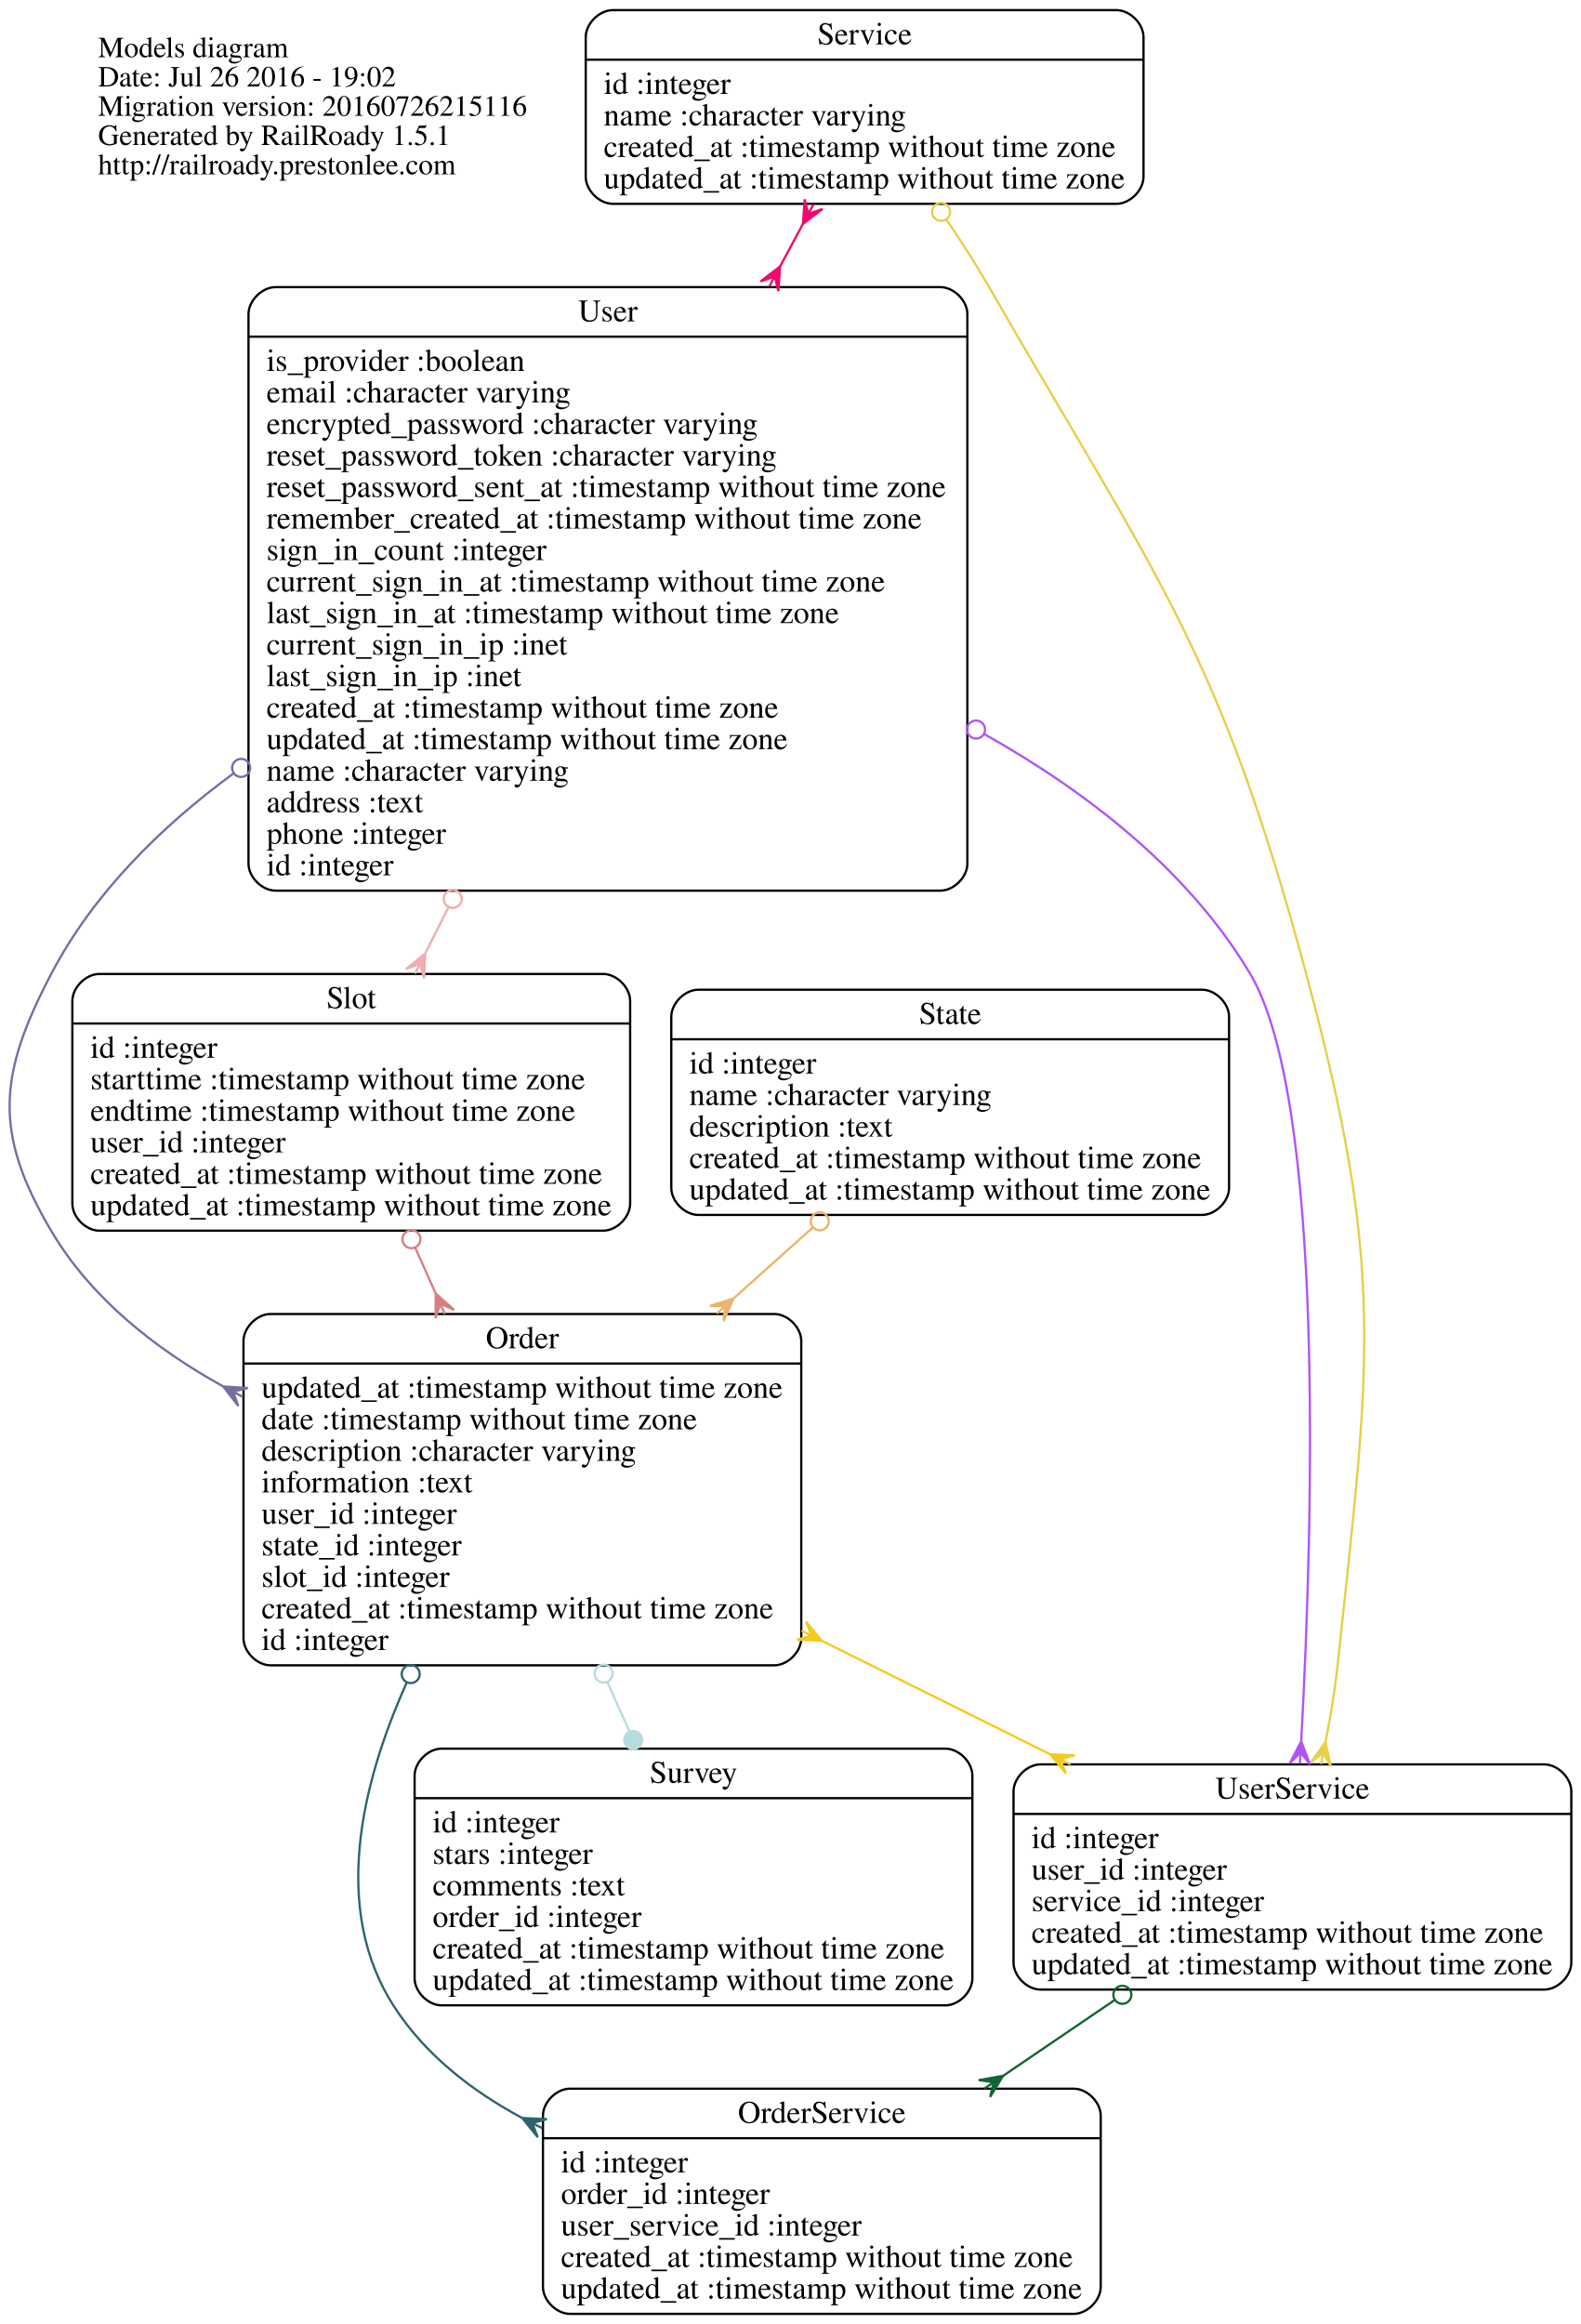
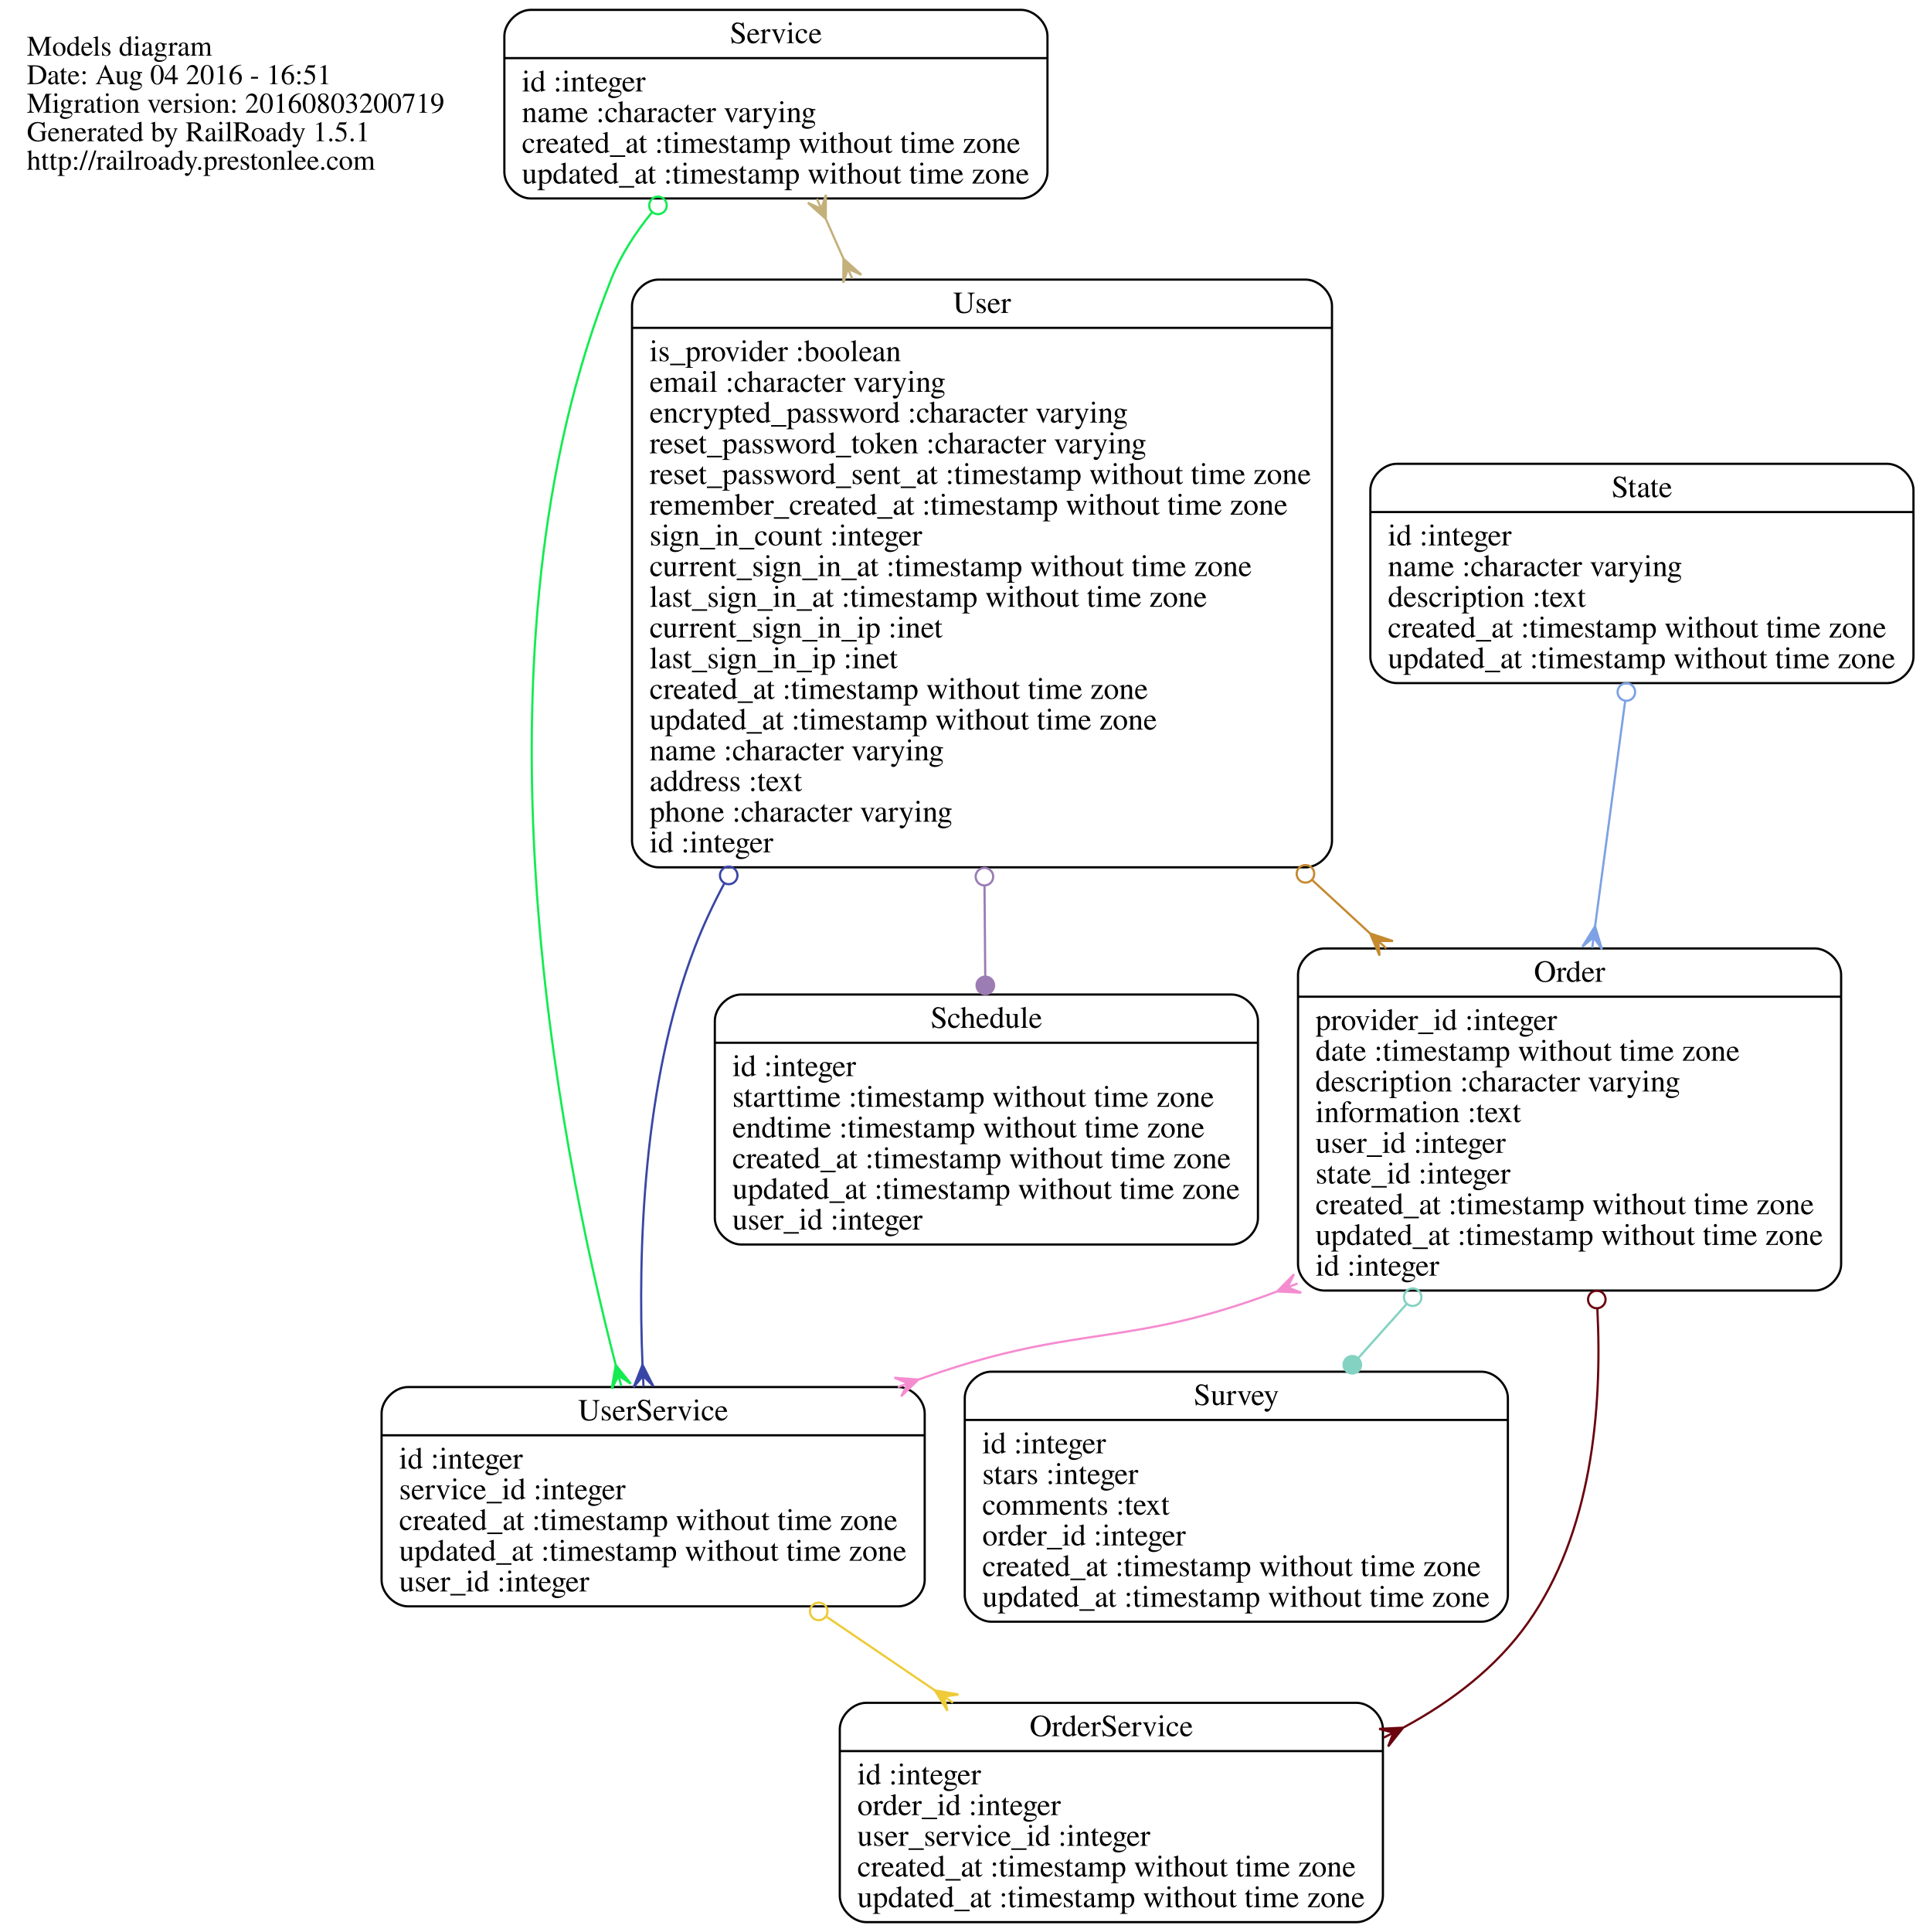
- <svg xmlns="http://www.w3.org/2000/svg" width="702pt" height="1032pt" viewBox="0.00 0.00 701.74 1032.00">
-   <g id="graph0" class="graph" transform="scale(1 1) rotate(0) translate(4 1028)">
-     <polygon fill="none" stroke="none" points="-4,4 -4,-1028 697.737,-1028 697.737,4 -4,4" />
+ <svg xmlns="http://www.w3.org/2000/svg" width="877pt" height="881pt" viewBox="0.00 0.00 876.55 881.00">
+   <g id="graph0" class="graph" transform="scale(1 1) rotate(0) translate(4 877)">
+     <polygon fill="none" stroke="none" points="-4,4 -4,-877 872.55,-877 872.55,4 -4,4" />
    <g id="node1" class="node">
-       <text text-anchor="start" x="39.425" y="-1002.6" font-family="Times,serif" font-size="13.00">Models diagram</text>
-       <text text-anchor="start" x="39.425" y="-989.6" font-family="Times,serif" font-size="13.00">Date: Jul 26 2016 - 19:02</text>
-       <text text-anchor="start" x="39.425" y="-976.6" font-family="Times,serif" font-size="13.00">Migration version: 20160726215116</text>
-       <text text-anchor="start" x="39.425" y="-963.6" font-family="Times,serif" font-size="13.00">Generated by RailRoady 1.5.1</text>
-       <text text-anchor="start" x="39.425" y="-950.6" font-family="Times,serif" font-size="13.00">http://railroady.prestonlee.com</text>
+       <text text-anchor="start" x="8" y="-851.6" font-family="Times,serif" font-size="13.00">Models diagram</text>
+       <text text-anchor="start" x="8" y="-838.6" font-family="Times,serif" font-size="13.00">Date: Aug 04 2016 - 16:51</text>
+       <text text-anchor="start" x="8" y="-825.6" font-family="Times,serif" font-size="13.00">Migration version: 20160803200719</text>
+       <text text-anchor="start" x="8" y="-812.6" font-family="Times,serif" font-size="13.00">Generated by RailRoady 1.5.1</text>
+       <text text-anchor="start" x="8" y="-799.6" font-family="Times,serif" font-size="13.00">http://railroady.prestonlee.com</text>
    </g>
    <g id="node2" class="node">
-       <path fill="none" stroke="black" d="M116.012,-288.5C116.012,-288.5 339.737,-288.5 339.737,-288.5 345.737,-288.5 351.737,-294.5 351.737,-300.5 351.737,-300.5 351.737,-432.5 351.737,-432.5 351.737,-438.5 345.737,-444.5 339.737,-444.5 339.737,-444.5 116.012,-444.5 116.012,-444.5 110.012,-444.5 104.012,-438.5 104.012,-432.5 104.012,-432.5 104.012,-300.5 104.012,-300.5 104.012,-294.5 110.012,-288.5 116.012,-288.5" />
-       <text text-anchor="middle" x="227.874" y="-429.3" font-family="Times,serif" font-size="14.00">Order</text>
-       <polyline fill="none" stroke="black" points="104.012,-422.5 351.737,-422.5 " />
-       <text text-anchor="start" x="112.012" y="-407.3" font-family="Times,serif" font-size="14.00">updated_at :timestamp without time zone</text>
-       <text text-anchor="start" x="112.012" y="-393.3" font-family="Times,serif" font-size="14.00">date :timestamp without time zone</text>
-       <text text-anchor="start" x="112.012" y="-379.3" font-family="Times,serif" font-size="14.00">description :character varying</text>
-       <text text-anchor="start" x="112.012" y="-365.3" font-family="Times,serif" font-size="14.00">information :text</text>
-       <text text-anchor="start" x="112.012" y="-351.3" font-family="Times,serif" font-size="14.00">user_id :integer</text>
-       <text text-anchor="start" x="112.012" y="-337.3" font-family="Times,serif" font-size="14.00">state_id :integer</text>
-       <text text-anchor="start" x="112.012" y="-323.3" font-family="Times,serif" font-size="14.00">slot_id :integer</text>
-       <text text-anchor="start" x="112.012" y="-309.3" font-family="Times,serif" font-size="14.00">created_at :timestamp without time zone</text>
-       <text text-anchor="start" x="112.012" y="-295.3" font-family="Times,serif" font-size="14.00">id :integer</text>
+       <path fill="none" stroke="black" d="M599.825,-288.5C599.825,-288.5 823.55,-288.5 823.55,-288.5 829.55,-288.5 835.55,-294.5 835.55,-300.5 835.55,-300.5 835.55,-432.5 835.55,-432.5 835.55,-438.5 829.55,-444.5 823.55,-444.5 823.55,-444.5 599.825,-444.5 599.825,-444.5 593.825,-444.5 587.825,-438.5 587.825,-432.5 587.825,-432.5 587.825,-300.5 587.825,-300.5 587.825,-294.5 593.825,-288.5 599.825,-288.5" />
+       <text text-anchor="middle" x="711.688" y="-429.3" font-family="Times,serif" font-size="14.00">Order</text>
+       <polyline fill="none" stroke="black" points="587.825,-422.5 835.55,-422.5 " />
+       <text text-anchor="start" x="595.825" y="-407.3" font-family="Times,serif" font-size="14.00">provider_id :integer</text>
+       <text text-anchor="start" x="595.825" y="-393.3" font-family="Times,serif" font-size="14.00">date :timestamp without time zone</text>
+       <text text-anchor="start" x="595.825" y="-379.3" font-family="Times,serif" font-size="14.00">description :character varying</text>
+       <text text-anchor="start" x="595.825" y="-365.3" font-family="Times,serif" font-size="14.00">information :text</text>
+       <text text-anchor="start" x="595.825" y="-351.3" font-family="Times,serif" font-size="14.00">user_id :integer</text>
+       <text text-anchor="start" x="595.825" y="-337.3" font-family="Times,serif" font-size="14.00">state_id :integer</text>
+       <text text-anchor="start" x="595.825" y="-323.3" font-family="Times,serif" font-size="14.00">created_at :timestamp without time zone</text>
+       <text text-anchor="start" x="595.825" y="-309.3" font-family="Times,serif" font-size="14.00">updated_at :timestamp without time zone</text>
+       <text text-anchor="start" x="595.825" y="-295.3" font-family="Times,serif" font-size="14.00">id :integer</text>
    </g>
    <g id="node3" class="node">
-       <path fill="none" stroke="black" d="M249.012,-0.5C249.012,-0.5 472.737,-0.5 472.737,-0.5 478.737,-0.5 484.737,-6.5 484.737,-12.5 484.737,-12.5 484.737,-88.5 484.737,-88.5 484.737,-94.5 478.737,-100.5 472.737,-100.5 472.737,-100.5 249.012,-100.5 249.012,-100.5 243.012,-100.5 237.012,-94.5 237.012,-88.5 237.012,-88.5 237.012,-12.5 237.012,-12.5 237.012,-6.5 243.012,-0.5 249.012,-0.5" />
-       <text text-anchor="middle" x="360.874" y="-85.3" font-family="Times,serif" font-size="14.00">OrderService</text>
-       <polyline fill="none" stroke="black" points="237.012,-78.5 484.737,-78.5 " />
-       <text text-anchor="start" x="245.012" y="-63.3" font-family="Times,serif" font-size="14.00">id :integer</text>
-       <text text-anchor="start" x="245.012" y="-49.3" font-family="Times,serif" font-size="14.00">order_id :integer</text>
-       <text text-anchor="start" x="245.012" y="-35.3" font-family="Times,serif" font-size="14.00">user_service_id :integer</text>
-       <text text-anchor="start" x="245.012" y="-21.3" font-family="Times,serif" font-size="14.00">created_at :timestamp without time zone</text>
-       <text text-anchor="start" x="245.012" y="-7.3" font-family="Times,serif" font-size="14.00">updated_at :timestamp without time zone</text>
+       <path fill="none" stroke="black" d="M390.825,-0.5C390.825,-0.5 614.55,-0.5 614.55,-0.5 620.55,-0.5 626.55,-6.5 626.55,-12.5 626.55,-12.5 626.55,-88.5 626.55,-88.5 626.55,-94.5 620.55,-100.5 614.55,-100.5 614.55,-100.5 390.825,-100.5 390.825,-100.5 384.825,-100.5 378.825,-94.5 378.825,-88.5 378.825,-88.5 378.825,-12.5 378.825,-12.5 378.825,-6.5 384.825,-0.5 390.825,-0.5" />
+       <text text-anchor="middle" x="502.688" y="-85.3" font-family="Times,serif" font-size="14.00">OrderService</text>
+       <polyline fill="none" stroke="black" points="378.825,-78.5 626.55,-78.5 " />
+       <text text-anchor="start" x="386.825" y="-63.3" font-family="Times,serif" font-size="14.00">id :integer</text>
+       <text text-anchor="start" x="386.825" y="-49.3" font-family="Times,serif" font-size="14.00">order_id :integer</text>
+       <text text-anchor="start" x="386.825" y="-35.3" font-family="Times,serif" font-size="14.00">user_service_id :integer</text>
+       <text text-anchor="start" x="386.825" y="-21.3" font-family="Times,serif" font-size="14.00">created_at :timestamp without time zone</text>
+       <text text-anchor="start" x="386.825" y="-7.3" font-family="Times,serif" font-size="14.00">updated_at :timestamp without time zone</text>
    </g>
    <g id="edge1" class="edge">
-       <path fill="none" stroke="#2e636d" d="M176.476,-280.732C156.023,-235.226 143.168,-179.849 170.874,-137 184.659,-115.681 205.165,-99.626 227.673,-87.549" />
-       <ellipse fill="none" stroke="#2e636d" cx="178.273" cy="-284.608" rx="4" ry="4" />
-       <polygon fill="#2e636d" stroke="#2e636d" points="227.815,-87.477 238.769,-86.96 232.273,-85.213 236.73,-82.948 236.73,-82.948 236.73,-82.948 232.273,-85.213 234.692,-78.936 227.815,-87.477 227.815,-87.477" />
+       <path fill="none" stroke="#6a030e" d="M724.37,-280.187C726.695,-233.893 721.631,-177.934 692.688,-137 678.371,-116.752 658.097,-101.218 636.083,-89.324" />
+       <ellipse fill="none" stroke="#6a030e" cx="724.115" cy="-284.423" rx="4" ry="4" />
+       <polygon fill="#6a030e" stroke="#6a030e" points="635.794,-89.175 628.949,-80.608 631.345,-86.894 626.896,-84.612 626.896,-84.612 626.896,-84.612 631.345,-86.894 624.842,-88.616 635.794,-89.175 635.794,-89.175" />
    </g>
    <g id="node7" class="node">
-       <path fill="none" stroke="black" d="M192.012,-137.5C192.012,-137.5 415.737,-137.5 415.737,-137.5 421.737,-137.5 427.737,-143.5 427.737,-149.5 427.737,-149.5 427.737,-239.5 427.737,-239.5 427.737,-245.5 421.737,-251.5 415.737,-251.5 415.737,-251.5 192.012,-251.5 192.012,-251.5 186.012,-251.5 180.012,-245.5 180.012,-239.5 180.012,-239.5 180.012,-149.5 180.012,-149.5 180.012,-143.5 186.012,-137.5 192.012,-137.5" />
-       <text text-anchor="middle" x="303.874" y="-236.3" font-family="Times,serif" font-size="14.00">Survey</text>
-       <polyline fill="none" stroke="black" points="180.012,-229.5 427.737,-229.5 " />
-       <text text-anchor="start" x="188.012" y="-214.3" font-family="Times,serif" font-size="14.00">id :integer</text>
-       <text text-anchor="start" x="188.012" y="-200.3" font-family="Times,serif" font-size="14.00">stars :integer</text>
-       <text text-anchor="start" x="188.012" y="-186.3" font-family="Times,serif" font-size="14.00">comments :text</text>
-       <text text-anchor="start" x="188.012" y="-172.3" font-family="Times,serif" font-size="14.00">order_id :integer</text>
-       <text text-anchor="start" x="188.012" y="-158.3" font-family="Times,serif" font-size="14.00">created_at :timestamp without time zone</text>
-       <text text-anchor="start" x="188.012" y="-144.3" font-family="Times,serif" font-size="14.00">updated_at :timestamp without time zone</text>
+       <path fill="none" stroke="black" d="M447.825,-137.5C447.825,-137.5 671.55,-137.5 671.55,-137.5 677.55,-137.5 683.55,-143.5 683.55,-149.5 683.55,-149.5 683.55,-239.5 683.55,-239.5 683.55,-245.5 677.55,-251.5 671.55,-251.5 671.55,-251.5 447.825,-251.5 447.825,-251.5 441.825,-251.5 435.825,-245.5 435.825,-239.5 435.825,-239.5 435.825,-149.5 435.825,-149.5 435.825,-143.5 441.825,-137.5 447.825,-137.5" />
+       <text text-anchor="middle" x="559.688" y="-236.3" font-family="Times,serif" font-size="14.00">Survey</text>
+       <polyline fill="none" stroke="black" points="435.825,-229.5 683.55,-229.5 " />
+       <text text-anchor="start" x="443.825" y="-214.3" font-family="Times,serif" font-size="14.00">id :integer</text>
+       <text text-anchor="start" x="443.825" y="-200.3" font-family="Times,serif" font-size="14.00">stars :integer</text>
+       <text text-anchor="start" x="443.825" y="-186.3" font-family="Times,serif" font-size="14.00">comments :text</text>
+       <text text-anchor="start" x="443.825" y="-172.3" font-family="Times,serif" font-size="14.00">order_id :integer</text>
+       <text text-anchor="start" x="443.825" y="-158.3" font-family="Times,serif" font-size="14.00">created_at :timestamp without time zone</text>
+       <text text-anchor="start" x="443.825" y="-144.3" font-family="Times,serif" font-size="14.00">updated_at :timestamp without time zone</text>
    </g>
    <g id="edge3" class="edge">
-       <path fill="none" stroke="#b8dbdf" d="M265.7,-280.891C268.953,-273.613 272.208,-266.332 275.369,-259.261" />
-       <ellipse fill="none" stroke="#b8dbdf" cx="263.949" cy="-284.807" rx="4" ry="4" />
-       <ellipse fill="#b8dbdf" stroke="#b8dbdf" cx="277.126" cy="-255.331" rx="4" ry="4" />
+       <path fill="none" stroke="#83d2c2" d="M637.34,-282.348C629.935,-274.066 622.509,-265.76 615.343,-257.746" />
+       <ellipse fill="none" stroke="#83d2c2" cx="640.137" cy="-285.476" rx="4" ry="4" />
+       <ellipse fill="#83d2c2" stroke="#83d2c2" cx="612.585" cy="-254.662" rx="4" ry="4" />
    </g>
    <g id="node9" class="node">
-       <path fill="none" stroke="black" d="M458.012,-144.5C458.012,-144.5 681.737,-144.5 681.737,-144.5 687.737,-144.5 693.737,-150.5 693.737,-156.5 693.737,-156.5 693.737,-232.5 693.737,-232.5 693.737,-238.5 687.737,-244.5 681.737,-244.5 681.737,-244.5 458.012,-244.5 458.012,-244.5 452.012,-244.5 446.012,-238.5 446.012,-232.5 446.012,-232.5 446.012,-156.5 446.012,-156.5 446.012,-150.5 452.012,-144.5 458.012,-144.5" />
-       <text text-anchor="middle" x="569.874" y="-229.3" font-family="Times,serif" font-size="14.00">UserService</text>
-       <polyline fill="none" stroke="black" points="446.012,-222.5 693.737,-222.5 " />
-       <text text-anchor="start" x="454.012" y="-207.3" font-family="Times,serif" font-size="14.00">id :integer</text>
-       <text text-anchor="start" x="454.012" y="-193.3" font-family="Times,serif" font-size="14.00">user_id :integer</text>
-       <text text-anchor="start" x="454.012" y="-179.3" font-family="Times,serif" font-size="14.00">service_id :integer</text>
-       <text text-anchor="start" x="454.012" y="-165.3" font-family="Times,serif" font-size="14.00">created_at :timestamp without time zone</text>
-       <text text-anchor="start" x="454.012" y="-151.3" font-family="Times,serif" font-size="14.00">updated_at :timestamp without time zone</text>
+       <path fill="none" stroke="black" d="M181.825,-144.5C181.825,-144.5 405.55,-144.5 405.55,-144.5 411.55,-144.5 417.55,-150.5 417.55,-156.5 417.55,-156.5 417.55,-232.5 417.55,-232.5 417.55,-238.5 411.55,-244.5 405.55,-244.5 405.55,-244.5 181.825,-244.5 181.825,-244.5 175.825,-244.5 169.825,-238.5 169.825,-232.5 169.825,-232.5 169.825,-156.5 169.825,-156.5 169.825,-150.5 175.825,-144.5 181.825,-144.5" />
+       <text text-anchor="middle" x="293.688" y="-229.3" font-family="Times,serif" font-size="14.00">UserService</text>
+       <polyline fill="none" stroke="black" points="169.825,-222.5 417.55,-222.5 " />
+       <text text-anchor="start" x="177.825" y="-207.3" font-family="Times,serif" font-size="14.00">id :integer</text>
+       <text text-anchor="start" x="177.825" y="-193.3" font-family="Times,serif" font-size="14.00">service_id :integer</text>
+       <text text-anchor="start" x="177.825" y="-179.3" font-family="Times,serif" font-size="14.00">created_at :timestamp without time zone</text>
+       <text text-anchor="start" x="177.825" y="-165.3" font-family="Times,serif" font-size="14.00">updated_at :timestamp without time zone</text>
+       <text text-anchor="start" x="177.825" y="-151.3" font-family="Times,serif" font-size="14.00">user_id :integer</text>
    </g>
    <g id="edge2" class="edge">
-       <path fill="none" stroke="#f3ca20" d="M361.096,-299.279C394.624,-282.613 430.192,-264.933 462.287,-248.979" />
-       <polygon fill="#f3ca20" stroke="#f3ca20" points="360.782,-299.435 349.825,-299.856 356.305,-301.66 351.828,-303.886 351.828,-303.886 351.828,-303.886 356.305,-301.66 353.831,-307.915 360.782,-299.435 360.782,-299.435" />
-       <polygon fill="#f3ca20" stroke="#f3ca20" points="462.288,-248.979 473.246,-248.557 466.765,-246.753 471.243,-244.527 471.243,-244.527 471.243,-244.527 466.765,-246.753 469.24,-240.498 462.288,-248.979 462.288,-248.979" />
+       <path fill="none" stroke="#f58cd0" d="M578.062,-288.004C512.191,-263.202 489.687,-272.677 426.688,-252 422.732,-250.702 418.731,-249.335 414.706,-247.913" />
+       <polygon fill="#f58cd0" stroke="#f58cd0" points="578.335,-288.11 586.021,-295.931 582.994,-289.924 587.653,-291.737 587.653,-291.737 587.653,-291.737 582.994,-289.924 589.286,-287.544 578.335,-288.11 578.335,-288.11" />
+       <polygon fill="#f58cd0" stroke="#f58cd0" points="414.686,-247.905 406.814,-240.271 409.985,-246.204 405.283,-244.502 405.283,-244.502 405.283,-244.502 409.985,-246.204 403.752,-248.734 414.686,-247.905 414.686,-247.905" />
    </g>
    <g id="node4" class="node">
-       <path fill="none" stroke="black" d="M268.012,-937.5C268.012,-937.5 491.737,-937.5 491.737,-937.5 497.737,-937.5 503.737,-943.5 503.737,-949.5 503.737,-949.5 503.737,-1011.5 503.737,-1011.5 503.737,-1017.5 497.737,-1023.5 491.737,-1023.5 491.737,-1023.5 268.012,-1023.5 268.012,-1023.5 262.012,-1023.5 256.012,-1017.5 256.012,-1011.5 256.012,-1011.5 256.012,-949.5 256.012,-949.5 256.012,-943.5 262.012,-937.5 268.012,-937.5" />
-       <text text-anchor="middle" x="379.874" y="-1008.3" font-family="Times,serif" font-size="14.00">Service</text>
-       <polyline fill="none" stroke="black" points="256.012,-1001.5 503.737,-1001.5 " />
-       <text text-anchor="start" x="264.012" y="-986.3" font-family="Times,serif" font-size="14.00">id :integer</text>
-       <text text-anchor="start" x="264.012" y="-972.3" font-family="Times,serif" font-size="14.00">name :character varying</text>
-       <text text-anchor="start" x="264.012" y="-958.3" font-family="Times,serif" font-size="14.00">created_at :timestamp without time zone</text>
-       <text text-anchor="start" x="264.012" y="-944.3" font-family="Times,serif" font-size="14.00">updated_at :timestamp without time zone</text>
+       <path fill="none" stroke="black" d="M333.825,-309.5C333.825,-309.5 557.55,-309.5 557.55,-309.5 563.55,-309.5 569.55,-315.5 569.55,-321.5 569.55,-321.5 569.55,-411.5 569.55,-411.5 569.55,-417.5 563.55,-423.5 557.55,-423.5 557.55,-423.5 333.825,-423.5 333.825,-423.5 327.825,-423.5 321.825,-417.5 321.825,-411.5 321.825,-411.5 321.825,-321.5 321.825,-321.5 321.825,-315.5 327.825,-309.5 333.825,-309.5" />
+       <text text-anchor="middle" x="445.688" y="-408.3" font-family="Times,serif" font-size="14.00">Schedule</text>
+       <polyline fill="none" stroke="black" points="321.825,-401.5 569.55,-401.5 " />
+       <text text-anchor="start" x="329.825" y="-386.3" font-family="Times,serif" font-size="14.00">id :integer</text>
+       <text text-anchor="start" x="329.825" y="-372.3" font-family="Times,serif" font-size="14.00">starttime :timestamp without time zone</text>
+       <text text-anchor="start" x="329.825" y="-358.3" font-family="Times,serif" font-size="14.00">endtime :timestamp without time zone</text>
+       <text text-anchor="start" x="329.825" y="-344.3" font-family="Times,serif" font-size="14.00">created_at :timestamp without time zone</text>
+       <text text-anchor="start" x="329.825" y="-330.3" font-family="Times,serif" font-size="14.00">updated_at :timestamp without time zone</text>
+       <text text-anchor="start" x="329.825" y="-316.3" font-family="Times,serif" font-size="14.00">user_id :integer</text>
+     </g>
+     <g id="node5" class="node">
+       <path fill="none" stroke="black" d="M237.825,-786.5C237.825,-786.5 461.55,-786.5 461.55,-786.5 467.55,-786.5 473.55,-792.5 473.55,-798.5 473.55,-798.5 473.55,-860.5 473.55,-860.5 473.55,-866.5 467.55,-872.5 461.55,-872.5 461.55,-872.5 237.825,-872.5 237.825,-872.5 231.825,-872.5 225.825,-866.5 225.825,-860.5 225.825,-860.5 225.825,-798.5 225.825,-798.5 225.825,-792.5 231.825,-786.5 237.825,-786.5" />
+       <text text-anchor="middle" x="349.688" y="-857.3" font-family="Times,serif" font-size="14.00">Service</text>
+       <polyline fill="none" stroke="black" points="225.825,-850.5 473.55,-850.5 " />
+       <text text-anchor="start" x="233.825" y="-835.3" font-family="Times,serif" font-size="14.00">id :integer</text>
+       <text text-anchor="start" x="233.825" y="-821.3" font-family="Times,serif" font-size="14.00">name :character varying</text>
+       <text text-anchor="start" x="233.825" y="-807.3" font-family="Times,serif" font-size="14.00">created_at :timestamp without time zone</text>
+       <text text-anchor="start" x="233.825" y="-793.3" font-family="Times,serif" font-size="14.00">updated_at :timestamp without time zone</text>
    </g>
    <g id="node8" class="node">
-       <path fill="none" stroke="black" d="M118.239,-632.5C118.239,-632.5 413.509,-632.5 413.509,-632.5 419.509,-632.5 425.509,-638.5 425.509,-644.5 425.509,-644.5 425.509,-888.5 425.509,-888.5 425.509,-894.5 419.509,-900.5 413.509,-900.5 413.509,-900.5 118.239,-900.5 118.239,-900.5 112.239,-900.5 106.239,-894.5 106.239,-888.5 106.239,-888.5 106.239,-644.5 106.239,-644.5 106.239,-638.5 112.239,-632.5 118.239,-632.5" />
-       <text text-anchor="middle" x="265.874" y="-885.3" font-family="Times,serif" font-size="14.00">User</text>
-       <polyline fill="none" stroke="black" points="106.239,-878.5 425.509,-878.5 " />
-       <text text-anchor="start" x="114.239" y="-863.3" font-family="Times,serif" font-size="14.00">is_provider :boolean</text>
-       <text text-anchor="start" x="114.239" y="-849.3" font-family="Times,serif" font-size="14.00">email :character varying</text>
-       <text text-anchor="start" x="114.239" y="-835.3" font-family="Times,serif" font-size="14.00">encrypted_password :character varying</text>
-       <text text-anchor="start" x="114.239" y="-821.3" font-family="Times,serif" font-size="14.00">reset_password_token :character varying</text>
-       <text text-anchor="start" x="114.239" y="-807.3" font-family="Times,serif" font-size="14.00">reset_password_sent_at :timestamp without time zone</text>
-       <text text-anchor="start" x="114.239" y="-793.3" font-family="Times,serif" font-size="14.00">remember_created_at :timestamp without time zone</text>
-       <text text-anchor="start" x="114.239" y="-779.3" font-family="Times,serif" font-size="14.00">sign_in_count :integer</text>
-       <text text-anchor="start" x="114.239" y="-765.3" font-family="Times,serif" font-size="14.00">current_sign_in_at :timestamp without time zone</text>
-       <text text-anchor="start" x="114.239" y="-751.3" font-family="Times,serif" font-size="14.00">last_sign_in_at :timestamp without time zone</text>
-       <text text-anchor="start" x="114.239" y="-737.3" font-family="Times,serif" font-size="14.00">current_sign_in_ip :inet</text>
-       <text text-anchor="start" x="114.239" y="-723.3" font-family="Times,serif" font-size="14.00">last_sign_in_ip :inet</text>
-       <text text-anchor="start" x="114.239" y="-709.3" font-family="Times,serif" font-size="14.00">created_at :timestamp without time zone</text>
-       <text text-anchor="start" x="114.239" y="-695.3" font-family="Times,serif" font-size="14.00">updated_at :timestamp without time zone</text>
-       <text text-anchor="start" x="114.239" y="-681.3" font-family="Times,serif" font-size="14.00">name :character varying</text>
-       <text text-anchor="start" x="114.239" y="-667.3" font-family="Times,serif" font-size="14.00">address :text</text>
-       <text text-anchor="start" x="114.239" y="-653.3" font-family="Times,serif" font-size="14.00">phone :integer</text>
-       <text text-anchor="start" x="114.239" y="-639.3" font-family="Times,serif" font-size="14.00">id :integer</text>
+       <path fill="none" stroke="black" d="M296.053,-481.5C296.053,-481.5 591.323,-481.5 591.323,-481.5 597.323,-481.5 603.323,-487.5 603.323,-493.5 603.323,-493.5 603.323,-737.5 603.323,-737.5 603.323,-743.5 597.323,-749.5 591.323,-749.5 591.323,-749.5 296.053,-749.5 296.053,-749.5 290.053,-749.5 284.053,-743.5 284.053,-737.5 284.053,-737.5 284.053,-493.5 284.053,-493.5 284.053,-487.5 290.053,-481.5 296.053,-481.5" />
+       <text text-anchor="middle" x="443.688" y="-734.3" font-family="Times,serif" font-size="14.00">User</text>
+       <polyline fill="none" stroke="black" points="284.053,-727.5 603.323,-727.5 " />
+       <text text-anchor="start" x="292.053" y="-712.3" font-family="Times,serif" font-size="14.00">is_provider :boolean</text>
+       <text text-anchor="start" x="292.053" y="-698.3" font-family="Times,serif" font-size="14.00">email :character varying</text>
+       <text text-anchor="start" x="292.053" y="-684.3" font-family="Times,serif" font-size="14.00">encrypted_password :character varying</text>
+       <text text-anchor="start" x="292.053" y="-670.3" font-family="Times,serif" font-size="14.00">reset_password_token :character varying</text>
+       <text text-anchor="start" x="292.053" y="-656.3" font-family="Times,serif" font-size="14.00">reset_password_sent_at :timestamp without time zone</text>
+       <text text-anchor="start" x="292.053" y="-642.3" font-family="Times,serif" font-size="14.00">remember_created_at :timestamp without time zone</text>
+       <text text-anchor="start" x="292.053" y="-628.3" font-family="Times,serif" font-size="14.00">sign_in_count :integer</text>
+       <text text-anchor="start" x="292.053" y="-614.3" font-family="Times,serif" font-size="14.00">current_sign_in_at :timestamp without time zone</text>
+       <text text-anchor="start" x="292.053" y="-600.3" font-family="Times,serif" font-size="14.00">last_sign_in_at :timestamp without time zone</text>
+       <text text-anchor="start" x="292.053" y="-586.3" font-family="Times,serif" font-size="14.00">current_sign_in_ip :inet</text>
+       <text text-anchor="start" x="292.053" y="-572.3" font-family="Times,serif" font-size="14.00">last_sign_in_ip :inet</text>
+       <text text-anchor="start" x="292.053" y="-558.3" font-family="Times,serif" font-size="14.00">created_at :timestamp without time zone</text>
+       <text text-anchor="start" x="292.053" y="-544.3" font-family="Times,serif" font-size="14.00">updated_at :timestamp without time zone</text>
+       <text text-anchor="start" x="292.053" y="-530.3" font-family="Times,serif" font-size="14.00">name :character varying</text>
+       <text text-anchor="start" x="292.053" y="-516.3" font-family="Times,serif" font-size="14.00">address :text</text>
+       <text text-anchor="start" x="292.053" y="-502.3" font-family="Times,serif" font-size="14.00">phone :character varying</text>
+       <text text-anchor="start" x="292.053" y="-488.3" font-family="Times,serif" font-size="14.00">id :integer</text>
    </g>
    <g id="edge5" class="edge">
-       <path fill="none" stroke="#f2086a" d="M352.349,-928.313C349.172,-922.404 345.826,-916.182 342.371,-909.758" />
-       <polygon fill="#f2086a" stroke="#f2086a" points="352.479,-928.555 353.252,-939.493 354.847,-932.958 357.215,-937.362 357.215,-937.362 357.215,-937.362 354.847,-932.958 361.179,-935.231 352.479,-928.555 352.479,-928.555" />
-       <polygon fill="#f2086a" stroke="#f2086a" points="342.335,-909.691 341.562,-898.752 339.967,-905.287 337.599,-900.883 337.599,-900.883 337.599,-900.883 339.967,-905.287 333.636,-903.014 342.335,-909.691 342.335,-909.691" />
+       <path fill="none" stroke="#c3b07b" d="M372.506,-777.038C375.043,-771.316 377.709,-765.302 380.46,-759.098" />
+       <polygon fill="#c3b07b" stroke="#c3b07b" points="372.425,-777.22 364.258,-784.538 370.398,-781.791 368.372,-786.362 368.372,-786.362 368.372,-786.362 370.398,-781.791 372.485,-788.186 372.425,-777.22 372.425,-777.22" />
+       <polygon fill="#c3b07b" stroke="#c3b07b" points="380.493,-759.025 388.66,-751.707 382.519,-754.454 384.546,-749.883 384.546,-749.883 384.546,-749.883 382.519,-754.454 380.432,-748.059 380.493,-759.025 380.493,-759.025" />
    </g>
    <g id="edge4" class="edge">
-       <path fill="none" stroke="#e5d047" d="M416.281,-930.37C422.783,-920.823 429.265,-910.75 434.874,-901 509.349,-771.555 537.086,-740.215 575.874,-596 611.465,-463.672 604.436,-424.254 589.874,-288 588.711,-277.118 586.799,-265.637 584.607,-254.604" />
-       <ellipse fill="none" stroke="#e5d047" cx="413.828" cy="-933.925" rx="4" ry="4" />
-       <polygon fill="#e5d047" stroke="#e5d047" points="584.569,-254.419 586.934,-243.711 583.549,-249.524 582.529,-244.629 582.529,-244.629 582.529,-244.629 583.549,-249.524 578.123,-245.547 584.569,-254.419 584.569,-254.419" />
+       <path fill="none" stroke="#13eb51" d="M293.155,-780.159C285.624,-770.962 279.019,-760.803 274.688,-750 206.888,-580.89 249.65,-358.967 276.607,-254.594" />
+       <ellipse fill="none" stroke="#13eb51" cx="295.89" cy="-783.337" rx="4" ry="4" />
+       <polygon fill="#13eb51" stroke="#13eb51" points="276.622,-254.538 283.514,-246.01 277.892,-249.702 279.162,-244.866 279.162,-244.866 279.162,-244.866 277.892,-249.702 274.81,-243.723 276.622,-254.538 276.622,-254.538" />
    </g>
-     <g id="node5" class="node">
-       <path fill="none" stroke="black" d="M40.012,-481.5C40.012,-481.5 263.737,-481.5 263.737,-481.5 269.737,-481.5 275.737,-487.5 275.737,-493.5 275.737,-493.5 275.737,-583.5 275.737,-583.5 275.737,-589.5 269.737,-595.5 263.737,-595.5 263.737,-595.5 40.012,-595.5 40.012,-595.5 34.012,-595.5 28.012,-589.5 28.012,-583.5 28.012,-583.5 28.012,-493.5 28.012,-493.5 28.012,-487.5 34.012,-481.5 40.012,-481.5" />
-       <text text-anchor="middle" x="151.874" y="-580.3" font-family="Times,serif" font-size="14.00">Slot</text>
-       <polyline fill="none" stroke="black" points="28.012,-573.5 275.737,-573.5 " />
-       <text text-anchor="start" x="36.012" y="-558.3" font-family="Times,serif" font-size="14.00">id :integer</text>
-       <text text-anchor="start" x="36.012" y="-544.3" font-family="Times,serif" font-size="14.00">starttime :timestamp without time zone</text>
-       <text text-anchor="start" x="36.012" y="-530.3" font-family="Times,serif" font-size="14.00">endtime :timestamp without time zone</text>
-       <text text-anchor="start" x="36.012" y="-516.3" font-family="Times,serif" font-size="14.00">user_id :integer</text>
-       <text text-anchor="start" x="36.012" y="-502.3" font-family="Times,serif" font-size="14.00">created_at :timestamp without time zone</text>
-       <text text-anchor="start" x="36.012" y="-488.3" font-family="Times,serif" font-size="14.00">updated_at :timestamp without time zone</text>
+     <g id="node6" class="node">
+       <path fill="none" stroke="black" d="M632.825,-565.5C632.825,-565.5 856.55,-565.5 856.55,-565.5 862.55,-565.5 868.55,-571.5 868.55,-577.5 868.55,-577.5 868.55,-653.5 868.55,-653.5 868.55,-659.5 862.55,-665.5 856.55,-665.5 856.55,-665.5 632.825,-665.5 632.825,-665.5 626.825,-665.5 620.825,-659.5 620.825,-653.5 620.825,-653.5 620.825,-577.5 620.825,-577.5 620.825,-571.5 626.825,-565.5 632.825,-565.5" />
+       <text text-anchor="middle" x="744.688" y="-650.3" font-family="Times,serif" font-size="14.00">State</text>
+       <polyline fill="none" stroke="black" points="620.825,-643.5 868.55,-643.5 " />
+       <text text-anchor="start" x="628.825" y="-628.3" font-family="Times,serif" font-size="14.00">id :integer</text>
+       <text text-anchor="start" x="628.825" y="-614.3" font-family="Times,serif" font-size="14.00">name :character varying</text>
+       <text text-anchor="start" x="628.825" y="-600.3" font-family="Times,serif" font-size="14.00">description :text</text>
+       <text text-anchor="start" x="628.825" y="-586.3" font-family="Times,serif" font-size="14.00">created_at :timestamp without time zone</text>
+       <text text-anchor="start" x="628.825" y="-572.3" font-family="Times,serif" font-size="14.00">updated_at :timestamp without time zone</text>
    </g>
    <g id="edge6" class="edge">
-       <path fill="none" stroke="#d77f7f" d="M180.354,-473.796C183.29,-467.228 186.307,-460.479 189.329,-453.72" />
-       <ellipse fill="none" stroke="#d77f7f" cx="178.603" cy="-477.713" rx="4" ry="4" />
-       <polygon fill="#d77f7f" stroke="#d77f7f" points="189.364,-453.642 197.553,-446.349 191.404,-449.077 193.445,-444.513 193.445,-444.513 193.445,-444.513 191.404,-449.077 189.337,-442.676 189.364,-453.642 189.364,-453.642" />
+       <path fill="none" stroke="#7da1e4" d="M737.02,-557.11C732.954,-526.674 727.873,-488.642 723.331,-454.644" />
+       <ellipse fill="none" stroke="#7da1e4" cx="737.599" cy="-561.441" rx="4" ry="4" />
+       <polygon fill="#7da1e4" stroke="#7da1e4" points="723.327,-454.618 726.463,-444.11 722.665,-449.662 722.003,-444.706 722.003,-444.706 722.003,-444.706 722.665,-449.662 717.542,-445.302 723.327,-454.618 723.327,-454.618" />
    </g>
-     <g id="node6" class="node">
-       <path fill="none" stroke="black" d="M306.012,-488.5C306.012,-488.5 529.737,-488.5 529.737,-488.5 535.737,-488.5 541.737,-494.5 541.737,-500.5 541.737,-500.5 541.737,-576.5 541.737,-576.5 541.737,-582.5 535.737,-588.5 529.737,-588.5 529.737,-588.5 306.012,-588.5 306.012,-588.5 300.012,-588.5 294.012,-582.5 294.012,-576.5 294.012,-576.5 294.012,-500.5 294.012,-500.5 294.012,-494.5 300.012,-488.5 306.012,-488.5" />
-       <text text-anchor="middle" x="417.874" y="-573.3" font-family="Times,serif" font-size="14.00">State</text>
-       <polyline fill="none" stroke="black" points="294.012,-566.5 541.737,-566.5 " />
-       <text text-anchor="start" x="302.012" y="-551.3" font-family="Times,serif" font-size="14.00">id :integer</text>
-       <text text-anchor="start" x="302.012" y="-537.3" font-family="Times,serif" font-size="14.00">name :character varying</text>
-       <text text-anchor="start" x="302.012" y="-523.3" font-family="Times,serif" font-size="14.00">description :text</text>
-       <text text-anchor="start" x="302.012" y="-509.3" font-family="Times,serif" font-size="14.00">created_at :timestamp without time zone</text>
-       <text text-anchor="start" x="302.012" y="-495.3" font-family="Times,serif" font-size="14.00">updated_at :timestamp without time zone</text>
+     <g id="edge9" class="edge">
+       <path fill="none" stroke="#c58a30" d="M594.321,-475.67C603.24,-467.45 612.059,-459.322 620.617,-451.435" />
+       <ellipse fill="none" stroke="#c58a30" cx="591.219" cy="-478.529" rx="4" ry="4" />
+       <polygon fill="#c58a30" stroke="#c58a30" points="620.713,-451.346 631.116,-447.878 624.39,-447.958 628.066,-444.569 628.066,-444.569 628.066,-444.569 624.39,-447.958 625.017,-441.26 620.713,-451.346 620.713,-451.346" />
    </g>
    <g id="edge7" class="edge">
-       <path fill="none" stroke="#ecb36b" d="M356.764,-482.823C345.635,-472.865 333.792,-462.268 321.967,-451.688" />
-       <ellipse fill="none" stroke="#ecb36b" cx="359.937" cy="-485.662" rx="4" ry="4" />
-       <polygon fill="#ecb36b" stroke="#ecb36b" points="321.659,-451.413 317.208,-441.392 317.933,-448.079 314.207,-444.745 314.207,-444.745 314.207,-444.745 317.933,-448.079 311.206,-448.099 321.659,-451.413 321.659,-451.413" />
+       <path fill="none" stroke="#9b7cb3" d="M444.832,-473.184C444.948,-458.852 445.061,-444.848 445.166,-431.964" />
+       <ellipse fill="none" stroke="#9b7cb3" cx="444.799" cy="-477.24" rx="4" ry="4" />
+       <ellipse fill="#9b7cb3" stroke="#9b7cb3" cx="445.201" cy="-427.667" rx="4" ry="4" />
+     </g>
+     <g id="edge8" class="edge">
+       <path fill="none" stroke="#3946a6" d="M326.094,-474.062C321.003,-464.54 316.463,-454.821 312.688,-445 288.942,-383.227 286.729,-306.618 288.831,-254.707" />
+       <ellipse fill="none" stroke="#3946a6" cx="328.157" cy="-477.801" rx="4" ry="4" />
+       <polygon fill="#3946a6" stroke="#3946a6" points="288.833,-254.655 293.799,-244.878 289.068,-249.661 289.304,-244.666 289.304,-244.666 289.304,-244.666 289.068,-249.661 284.809,-244.455 288.833,-254.655 288.833,-254.655" />
    </g>
    <g id="edge10" class="edge">
-       <path fill="none" stroke="#736fa1" d="M99.678,-684.634C67.216,-660.791 37.502,-631.376 18.874,-596 -4.94,-550.776 -7.257,-524.926 18.874,-481 36.454,-451.448 64.714,-429.111 94.845,-412.424" />
-       <ellipse fill="none" stroke="#736fa1" cx="102.957" cy="-686.993" rx="4" ry="4" />
-       <polygon fill="#736fa1" stroke="#736fa1" points="94.988,-412.347 105.93,-411.617 99.401,-409.996 103.814,-407.645 103.814,-407.645 103.814,-407.645 99.401,-409.996 101.698,-403.674 94.988,-412.347 94.988,-412.347" />
-     </g>
-     <g id="edge9" class="edge">
-       <path fill="none" stroke="#efacb2" d="M195.114,-625.221C191.622,-618.298 188.203,-611.52 184.914,-605" />
-       <ellipse fill="none" stroke="#efacb2" cx="196.934" cy="-628.83" rx="4" ry="4" />
-       <polygon fill="#efacb2" stroke="#efacb2" points="184.699,-604.574 184.213,-593.619 182.447,-600.11 180.195,-595.645 180.195,-595.645 180.195,-595.645 182.447,-600.11 176.178,-597.672 184.699,-604.574 184.699,-604.574" />
-     </g>
-     <g id="edge8" class="edge">
-       <path fill="none" stroke="#b054f9" d="M432.94,-702.062C478.874,-676.264 523.528,-641.534 550.874,-596 584.372,-540.222 579.079,-352.346 573.786,-255.037" />
-       <ellipse fill="none" stroke="#b054f9" cx="429.361" cy="-704.034" rx="4" ry="4" />
-       <polygon fill="#b054f9" stroke="#b054f9" points="573.77,-254.756 577.702,-244.519 573.489,-249.764 573.209,-244.772 573.209,-244.772 573.209,-244.772 573.489,-249.764 568.716,-245.024 573.77,-254.756 573.77,-254.756" />
-     </g>
-     <g id="edge11" class="edge">
-       <path fill="none" stroke="#136431" d="M490.74,-139.734C474.619,-128.781 457.641,-117.246 441.47,-106.259" />
-       <ellipse fill="none" stroke="#136431" cx="494.347" cy="-142.185" rx="4" ry="4" />
-       <polygon fill="#136431" stroke="#136431" points="441.367,-106.189 435.625,-96.847 437.231,-103.379 433.096,-100.569 433.096,-100.569 433.096,-100.569 437.231,-103.379 430.567,-104.291 441.367,-106.189 441.367,-106.189" />
+       <path fill="none" stroke="#eecb37" d="M372.822,-139.734C388.943,-128.781 405.921,-117.246 422.092,-106.259" />
+       <ellipse fill="none" stroke="#eecb37" cx="369.215" cy="-142.185" rx="4" ry="4" />
+       <polygon fill="#eecb37" stroke="#eecb37" points="422.195,-106.189 432.995,-104.291 426.331,-103.379 430.466,-100.569 430.466,-100.569 430.466,-100.569 426.331,-103.379 427.937,-96.847 422.195,-106.189 422.195,-106.189" />
    </g>
  </g>
</svg>
